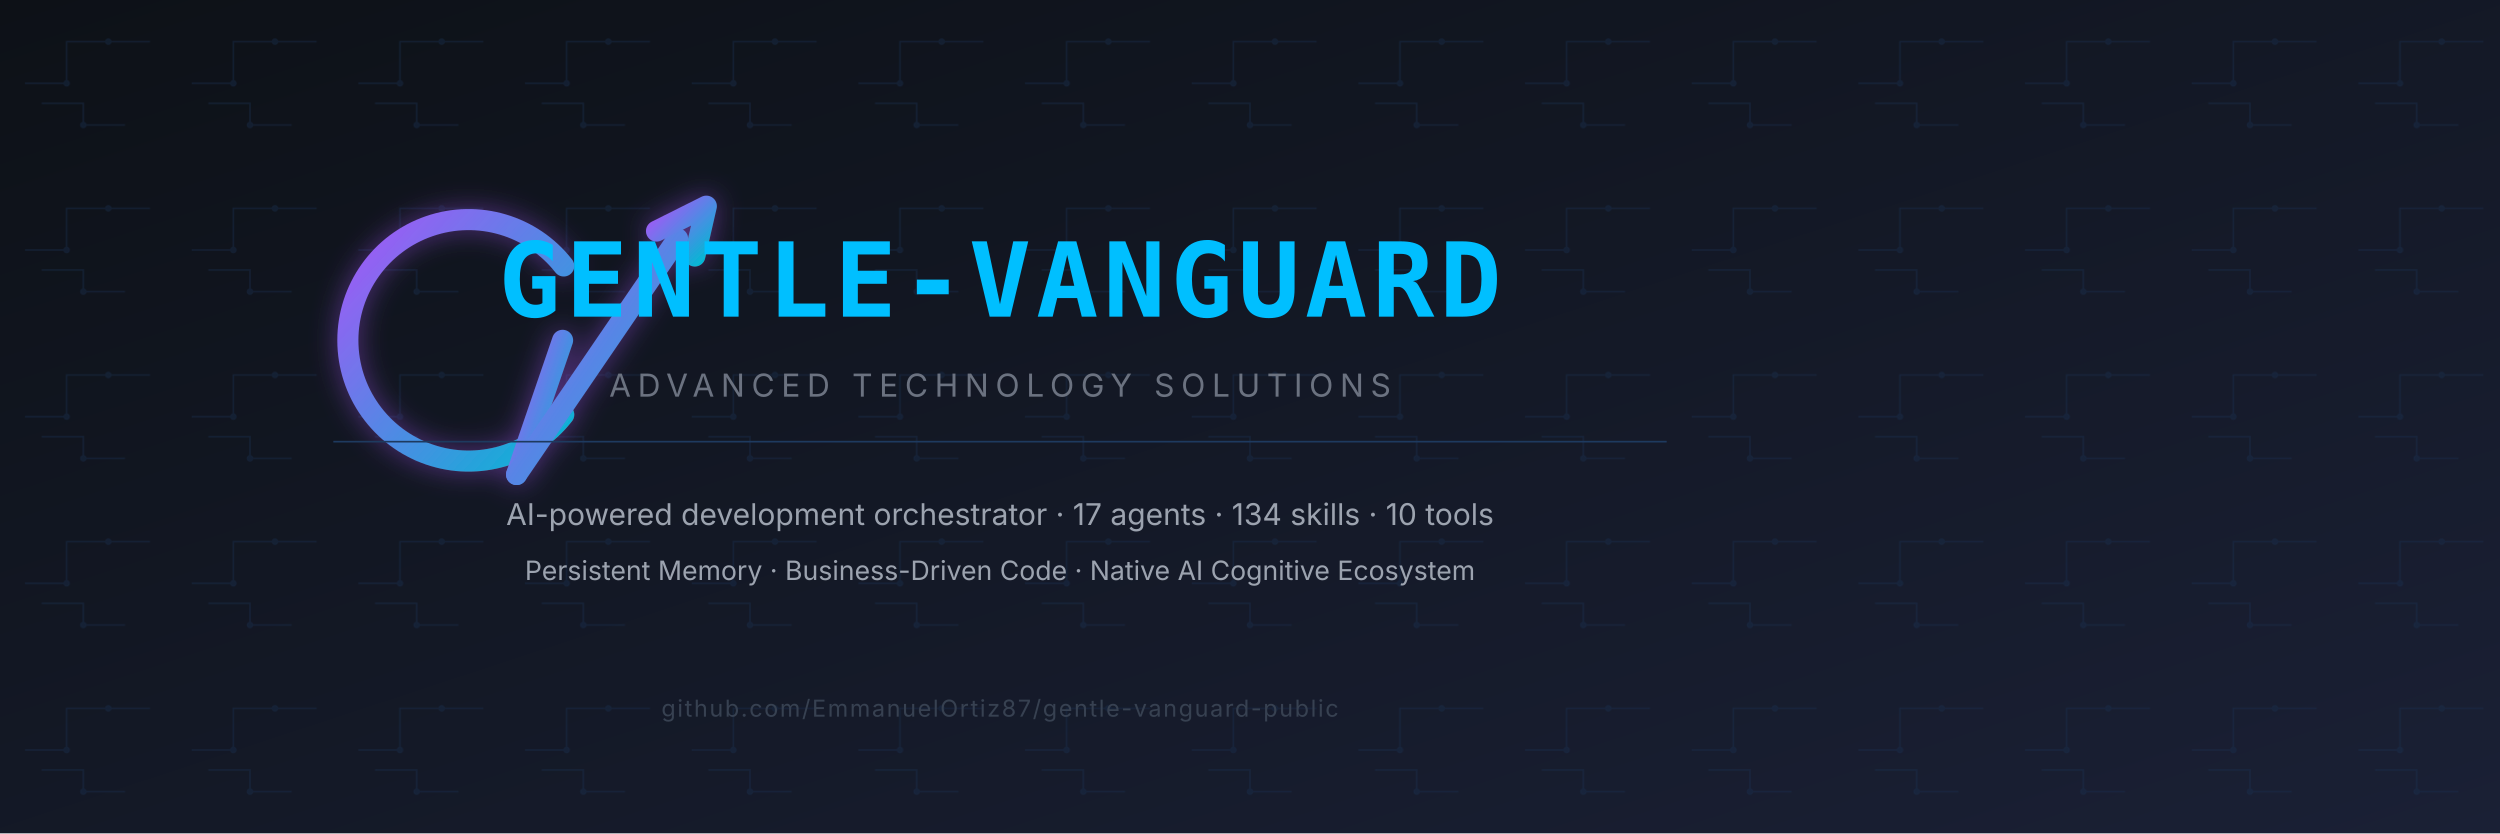
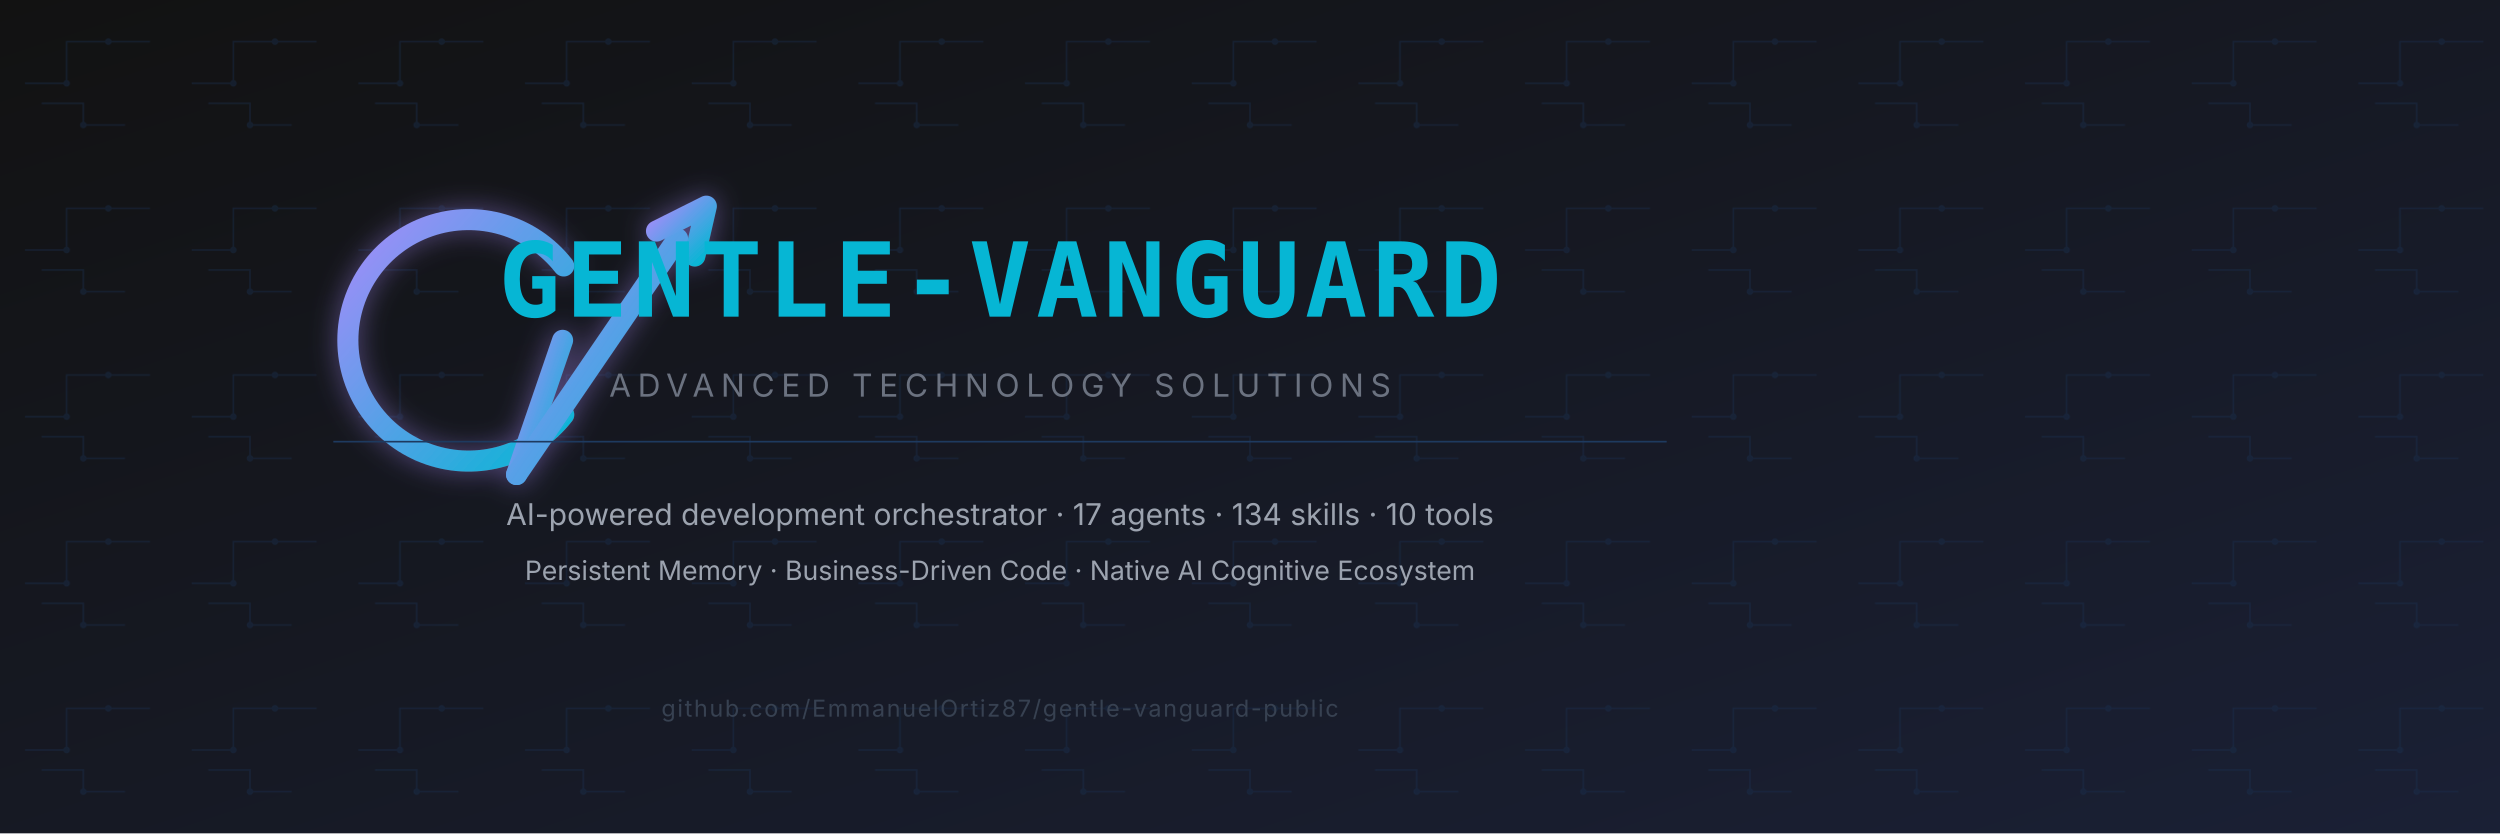
<svg xmlns="http://www.w3.org/2000/svg" viewBox="0 0 1500 500" width="1500" height="500" role="img" aria-label="Gentle-Vanguard Twitter/X Header">
  <defs>
    <linearGradient id="tw-logo-grad" x1="0%" y1="0%" x2="100%" y2="100%">
-       <stop offset="0%" stop-color="#A855F7" />
+       <stop offset="0%" stop-color="#A78BFA" />
      <stop offset="100%" stop-color="#06B6D4" />
    </linearGradient>
    <linearGradient id="tw-bg" x1="0%" y1="0%" x2="100%" y2="100%">
-       <stop offset="0%" stop-color="#0D1117" />
+       <stop offset="0%" stop-color="#121212" />
      <stop offset="100%" stop-color="#1A2035" />
    </linearGradient>
    <filter id="tw-glow" x="-20%" y="-20%" width="140%" height="140%">
      <feGaussianBlur in="SourceAlpha" stdDeviation="7" result="blur" />
-       <feFlood flood-color="#A855F7" flood-opacity="0.45" result="color" />
+       <feFlood flood-color="#A78BFA" flood-opacity="0.45" result="color" />
      <feComposite in="color" in2="blur" operator="in" result="shadow" />
      <feMerge>
        <feMergeNode in="shadow" />
        <feMergeNode in="SourceGraphic" />
      </feMerge>
    </filter>
    <pattern id="tw-circuit" width="100" height="100" patternUnits="userSpaceOnUse">
      <path d="M 15 50 H 40 V 25 H 65 M 65 25 H 90 M 75 75 H 50 V 62 H 25" stroke="#1A3050" stroke-width="1" fill="none" />
      <circle cx="40" cy="50" r="2" fill="#1A3050" />
      <circle cx="65" cy="25" r="2" fill="#1A3050" />
      <circle cx="50" cy="75" r="2" fill="#1A3050" />
    </pattern>
  </defs>
  <rect width="1500" height="500" fill="url(#tw-bg)" />
  <rect width="1500" height="500" fill="url(#tw-circuit)" opacity="0.4" />
  <g stroke="url(#tw-logo-grad)" stroke-width="11" fill="none" stroke-linecap="round" stroke-linejoin="round" filter="url(#tw-glow)" transform="translate(180, 80) scale(1.15)">
    <path d="M 137.6 146.8 A 63 63 0 1 1 137.6 69.2" />
    <line x1="88" y1="108" x2="137" y2="108" />
    <line x1="137" y1="108" x2="113" y2="178" />
    <line x1="113" y1="178" x2="197" y2="55" />
    <polyline points="186,51 212,38 206,64" />
  </g>
-   <text x="600" y="190" fill="#00BFFF" font-family="Orbitron, 'Share Tech Mono', monospace" font-size="62" font-weight="700" letter-spacing="3" text-anchor="middle">GENTLE-VANGUARD</text>
+   <text x="600" y="190" fill="#06B6D4" font-family="Orbitron, 'Share Tech Mono', monospace" font-size="62" font-weight="700" letter-spacing="3" text-anchor="middle">GENTLE-VANGUARD</text>
  <text x="600" y="238" fill="#6B7280" font-family="'Inter', 'Segoe UI', sans-serif" font-size="19" letter-spacing="4" text-anchor="middle">ADVANCED TECHNOLOGY SOLUTIONS</text>
  <line x1="200" y1="265" x2="1000" y2="265" stroke="#1E3A5F" stroke-width="1" />
  <text x="600" y="315" fill="#9CA3AF" font-family="'Inter', 'Segoe UI', sans-serif" font-size="18" text-anchor="middle">AI-powered development orchestrator · 17 agents · 134 skills · 10 tools</text>
  <text x="600" y="348" fill="#9CA3AF" font-family="'Inter', 'Segoe UI', sans-serif" font-size="16" text-anchor="middle">Persistent Memory · Business-Driven Code · Native AI Cognitive Ecosystem</text>
  <text x="600" y="430" fill="#374151" font-family="'Inter', 'Segoe UI', sans-serif" font-size="14" text-anchor="middle" letter-spacing="1">github.com/EmmanuelOrtiz87/gentle-vanguard-public</text>
</svg>
